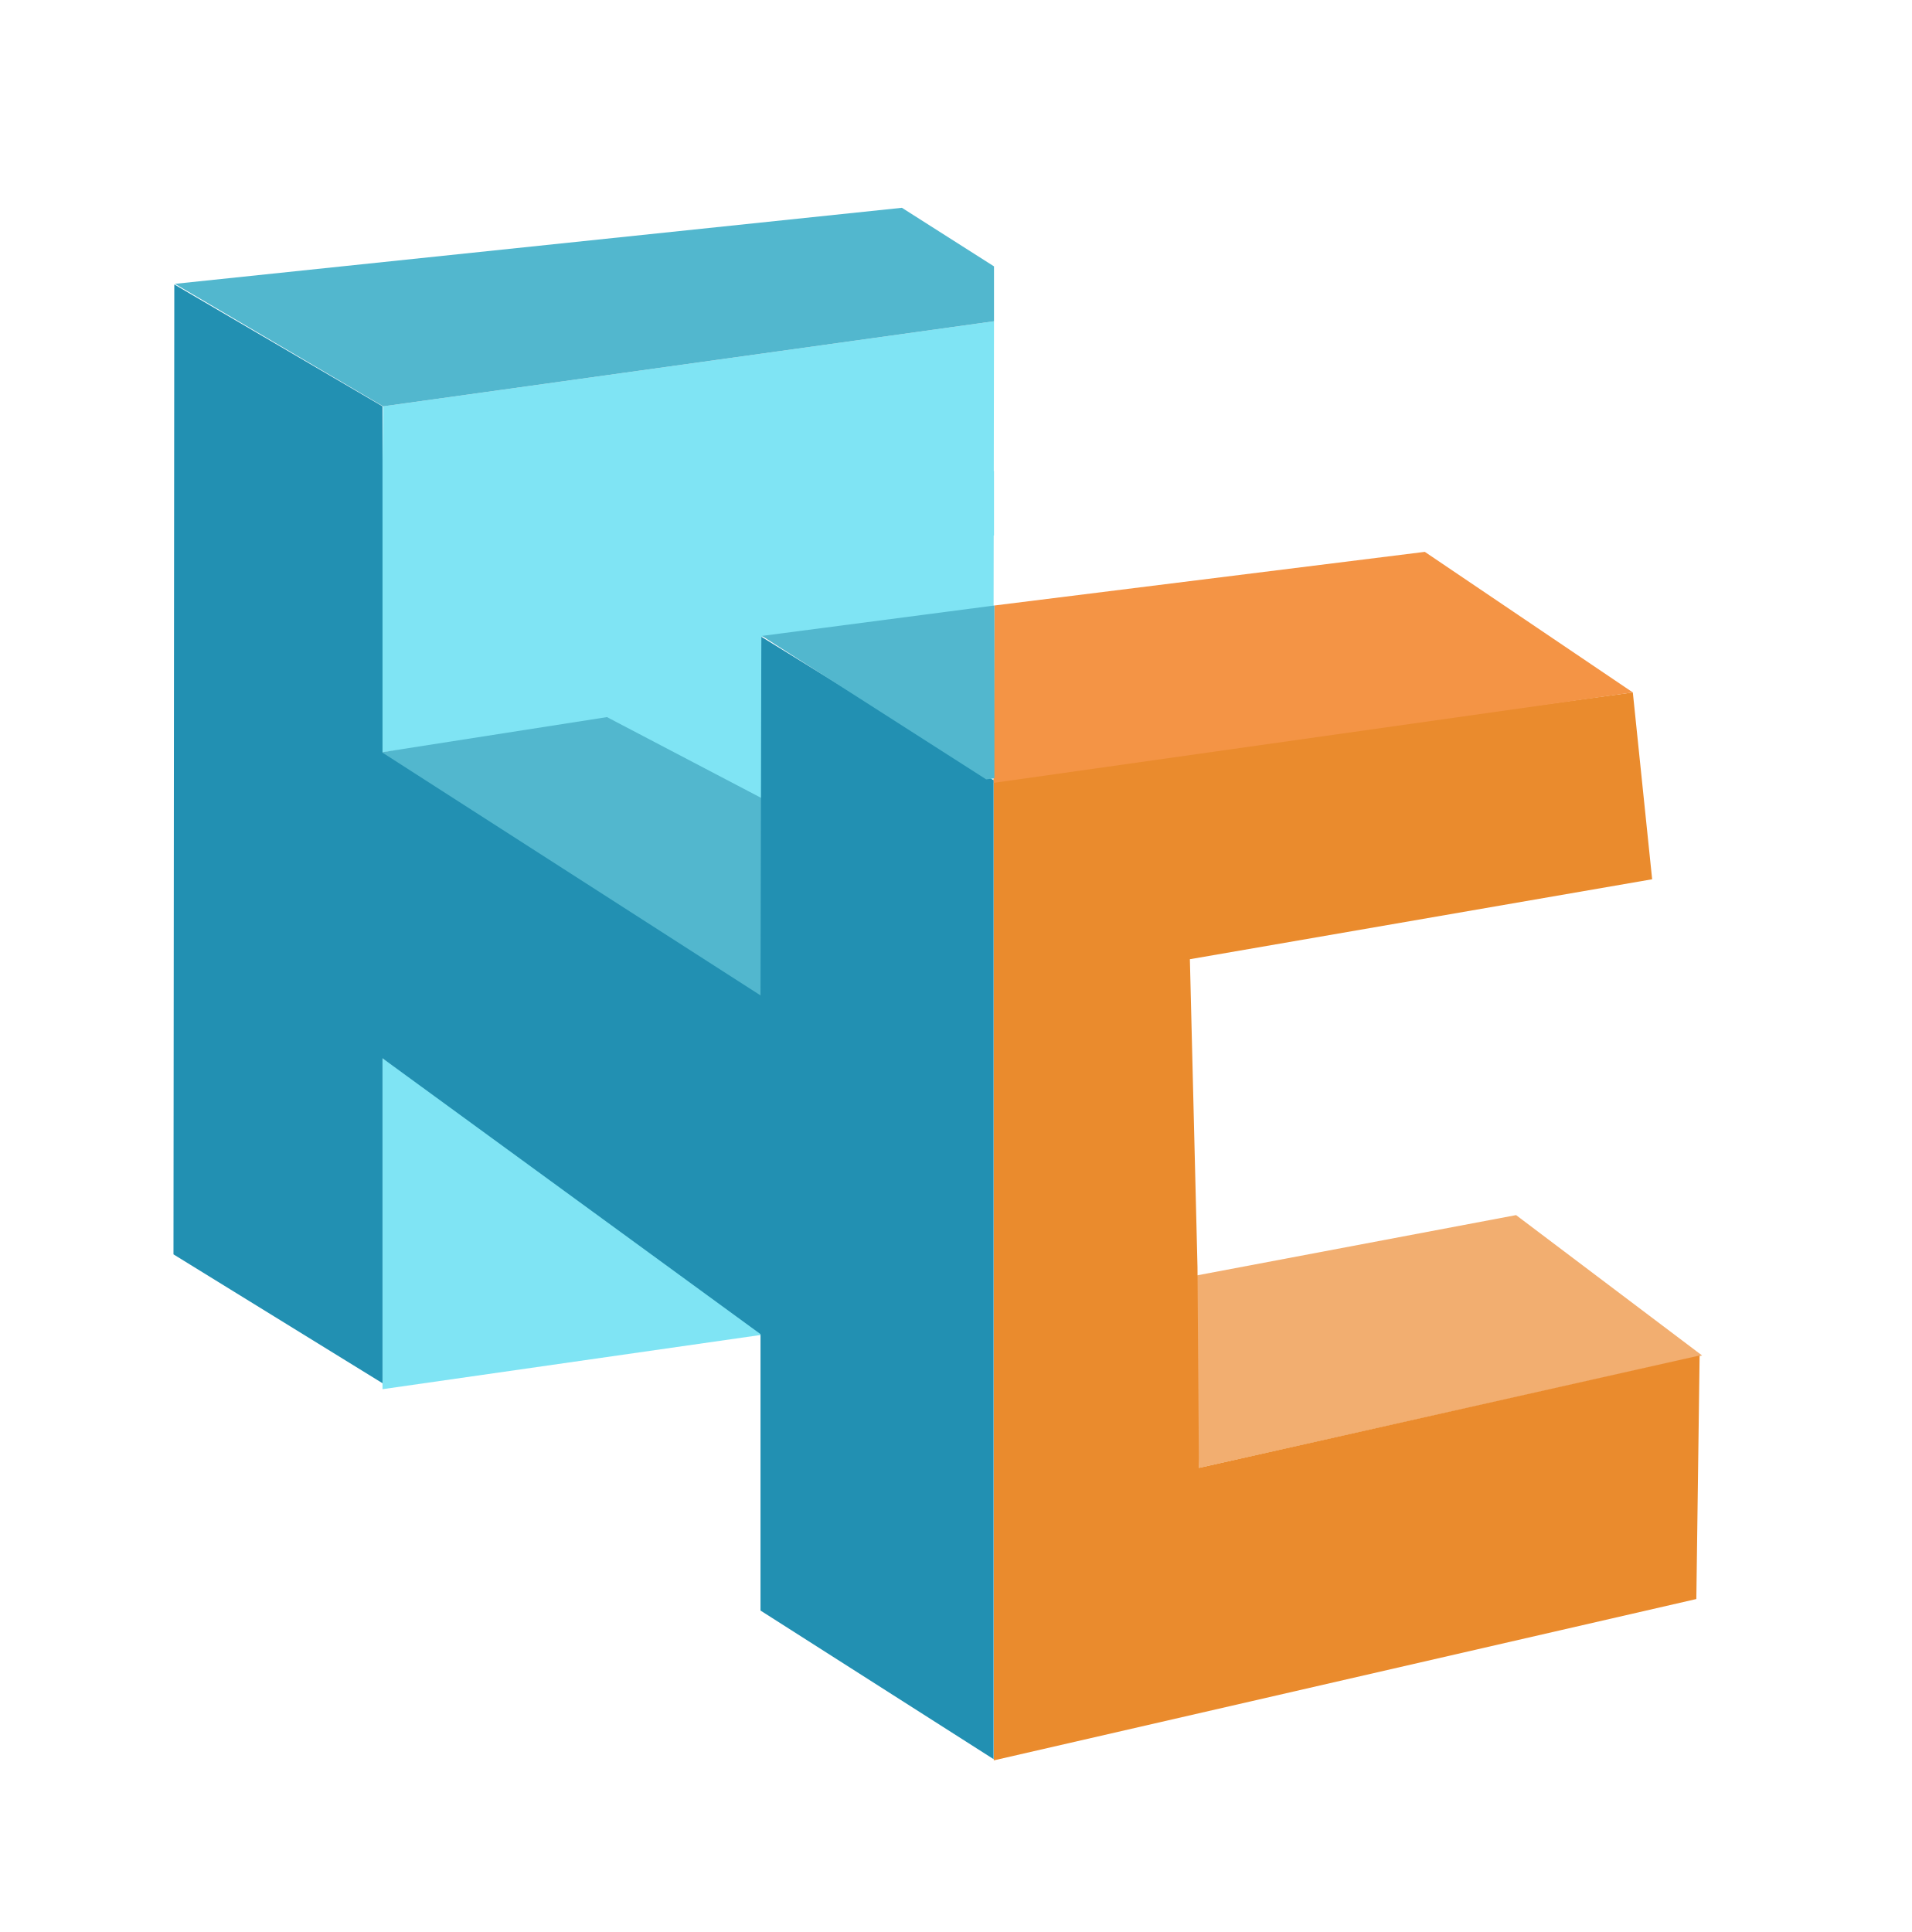
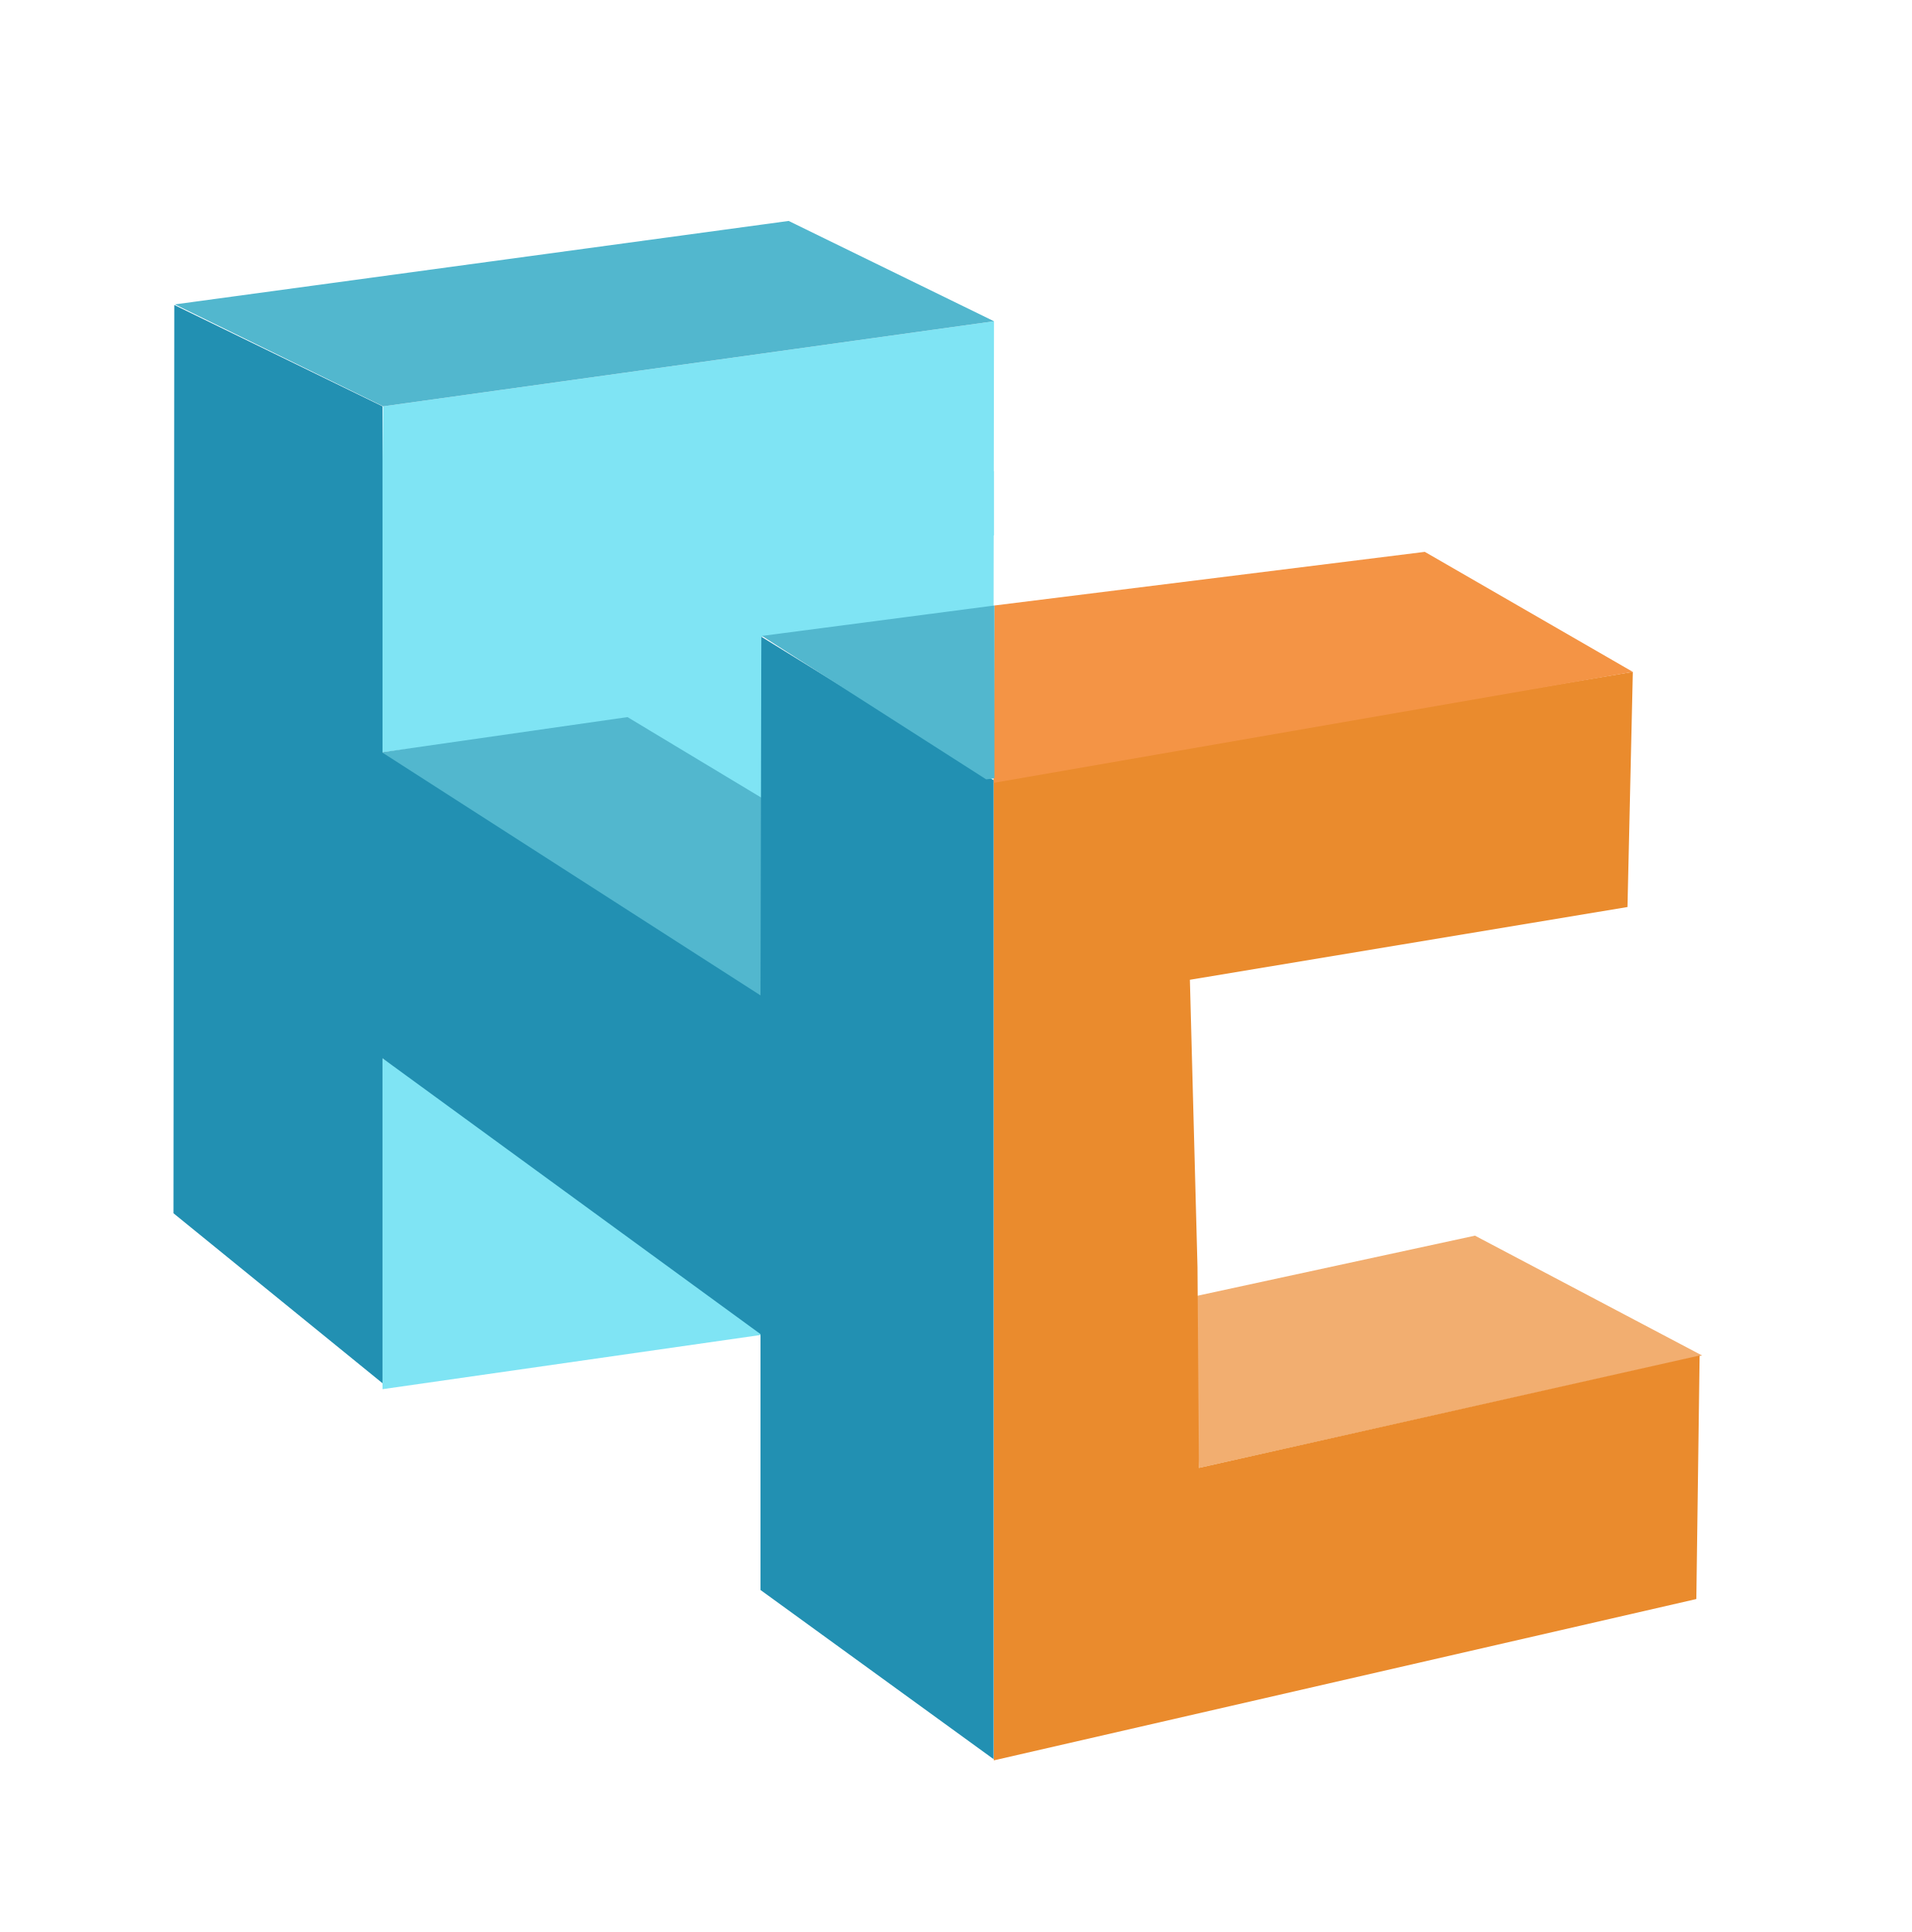
<svg xmlns="http://www.w3.org/2000/svg" version="1.1" id="Layer_1" x="0px" y="0px" viewBox="0 0 93 94" style="enable-background:new 0 0 93 94;" xml:space="preserve">
  <style type="text/css">
	.st0{fill:#7FE4F4;}
	.st1{fill:#F2AE70;}
	.st2{fill:#EA8B2D;}
	.st3{fill:#F49445;}
	.st4{fill:#52B7CE;}
	.st5{fill:#2290B2;}
</style>
  <g>
    <polyline class="st0" points="48.36,15.63 18.64,19.77 18.46,36.62 29.56,35.19 37.25,39.24 37.04,30.98 48.34,29.77  " />
    <g>
-       <polygon class="st1" points="82.81,65.95 73.76,59.12 58.09,62.08 58.33,71.42   " />
+       <polygon class="st1" points="82.81,65.95 71.76,60.12 58.09,63.08 58.33,71.42   " />
      <polygon class="st0" points="18.61,51.49 18.61,67.59 38.21,64.78 38.2,64.39   " />
-       <polyline class="st2" points="48.35,85.65 82.53,77.8 82.69,65.95 58.33,71.42 58.26,61.64 57.89,46.67 80.38,42.78 79.44,33.69     48.34,37.91   " />
-       <polygon class="st3" points="48.34,38.09 79.44,33.69 69.32,26.85 48.38,29.46   " />
-       <polygon class="st4" points="18.46,36.62 37.25,48.64 37.35,48.57 37.28,40.55 37.28,38.96 37.24,38.93 29.53,34.89   " />
-       <polygon class="st4" points="18.64,19.77 48.36,15.63 48.36,12.96 43.88,10.11 8.51,13.81   " />
-       <polyline class="st5" points="8.48,13.84 8.44,61.03 18.61,67.3 18.61,51.49 37,64.91 37,78.36 48.34,85.59 48.34,51.56     48.34,37.96 37.04,30.98 37,48.43 18.61,36.62 18.61,19.77   " />
+       <polyline class="st2" points="48.35,85.65 82.53,77.8 82.69,65.95 58.33,71.42 58.26,61.64 57.89,47.67 79.18,44.13 79.44,32.69     48.34,37.91   " />
+       <polygon class="st3" points="48.34,38.09 79.44,32.69 69.32,26.85 48.38,29.46   " />
+       <polygon class="st4" points="18.46,36.62 37.25,48.64 37.35,48.57 37.28,40.55 37.28,38.96 37.24,38.93 30.53,34.89   " />
+       <polygon class="st4" points="18.64,19.77 48.36,15.63 48.36,15.63 38.37,10.75 8.51,14.81   " />
+       <polyline class="st5" points="8.48,14.84 8.44,59.03 18.61,67.3 18.61,51.49 37,64.91 37,77.36 48.34,85.59 48.34,51.56     48.34,37.96 37.04,30.98 37,48.43 18.61,36.62 18.61,19.77   " />
      <polygon class="st4" points="37.07,30.94 47.98,37.92 48.38,37.87 48.38,29.46   " />
    </g>
    <polygon class="st0" points="48.36,26.05 48.36,22.92 47.72,23.11 47.85,26.13  " />
  </g>
</svg>
